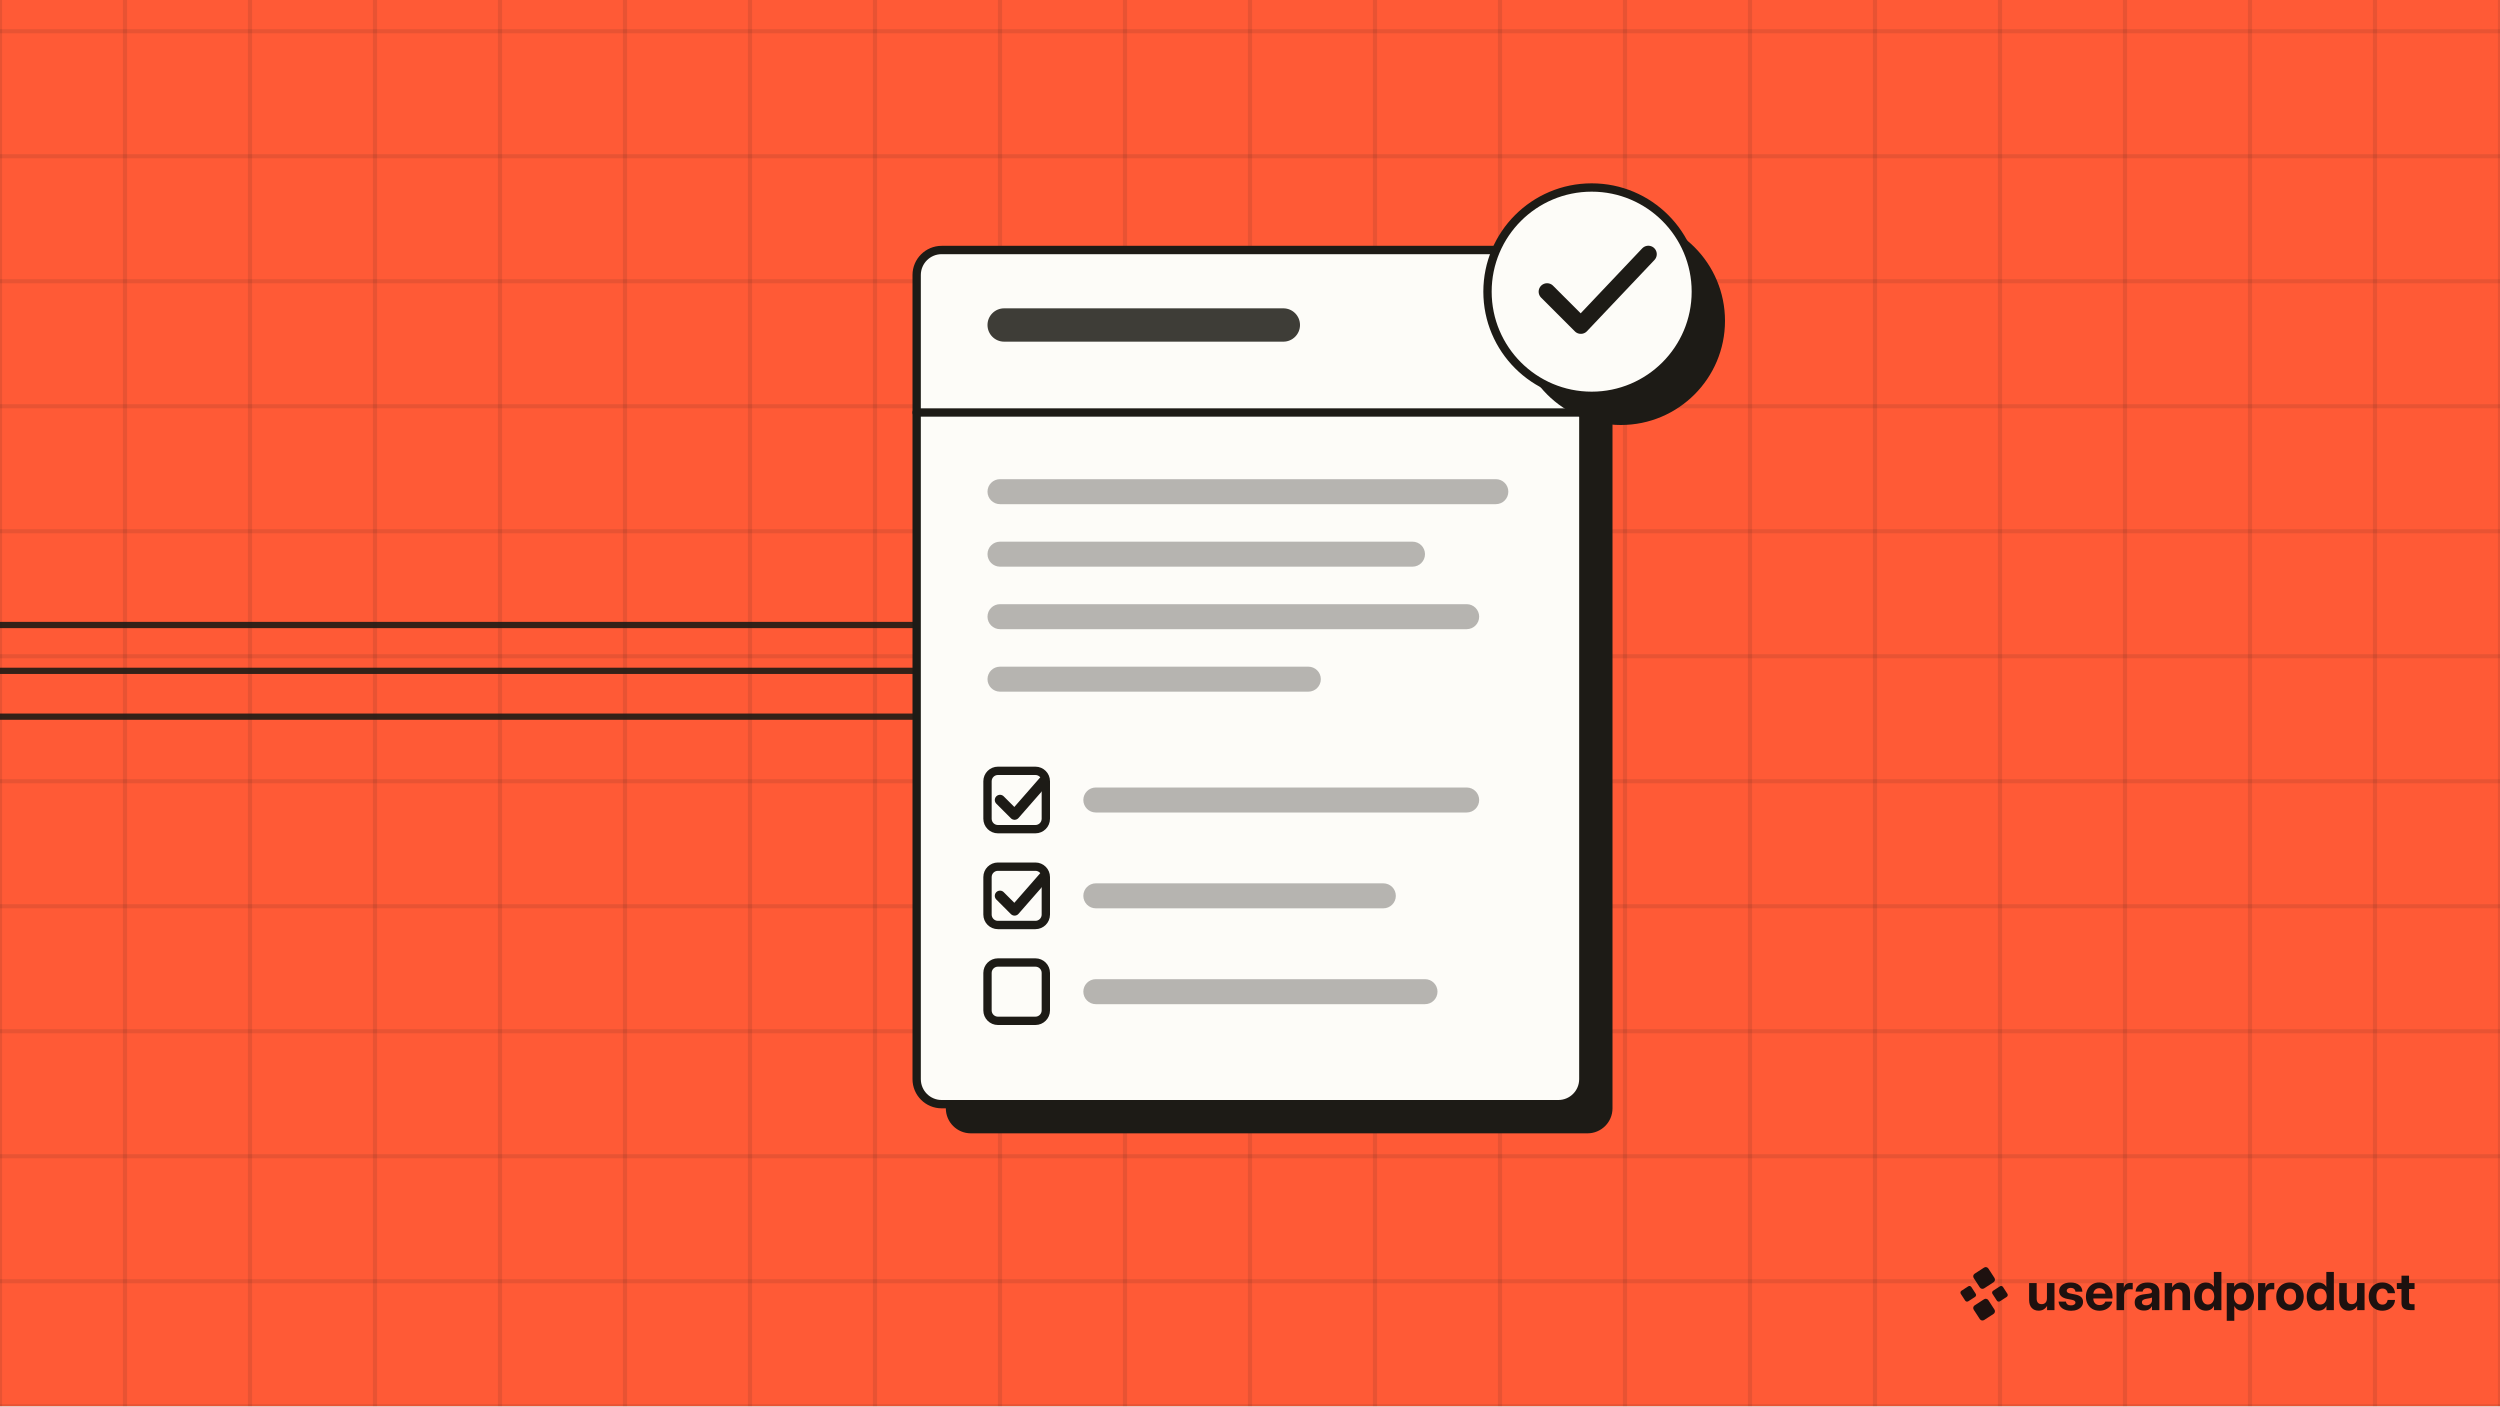
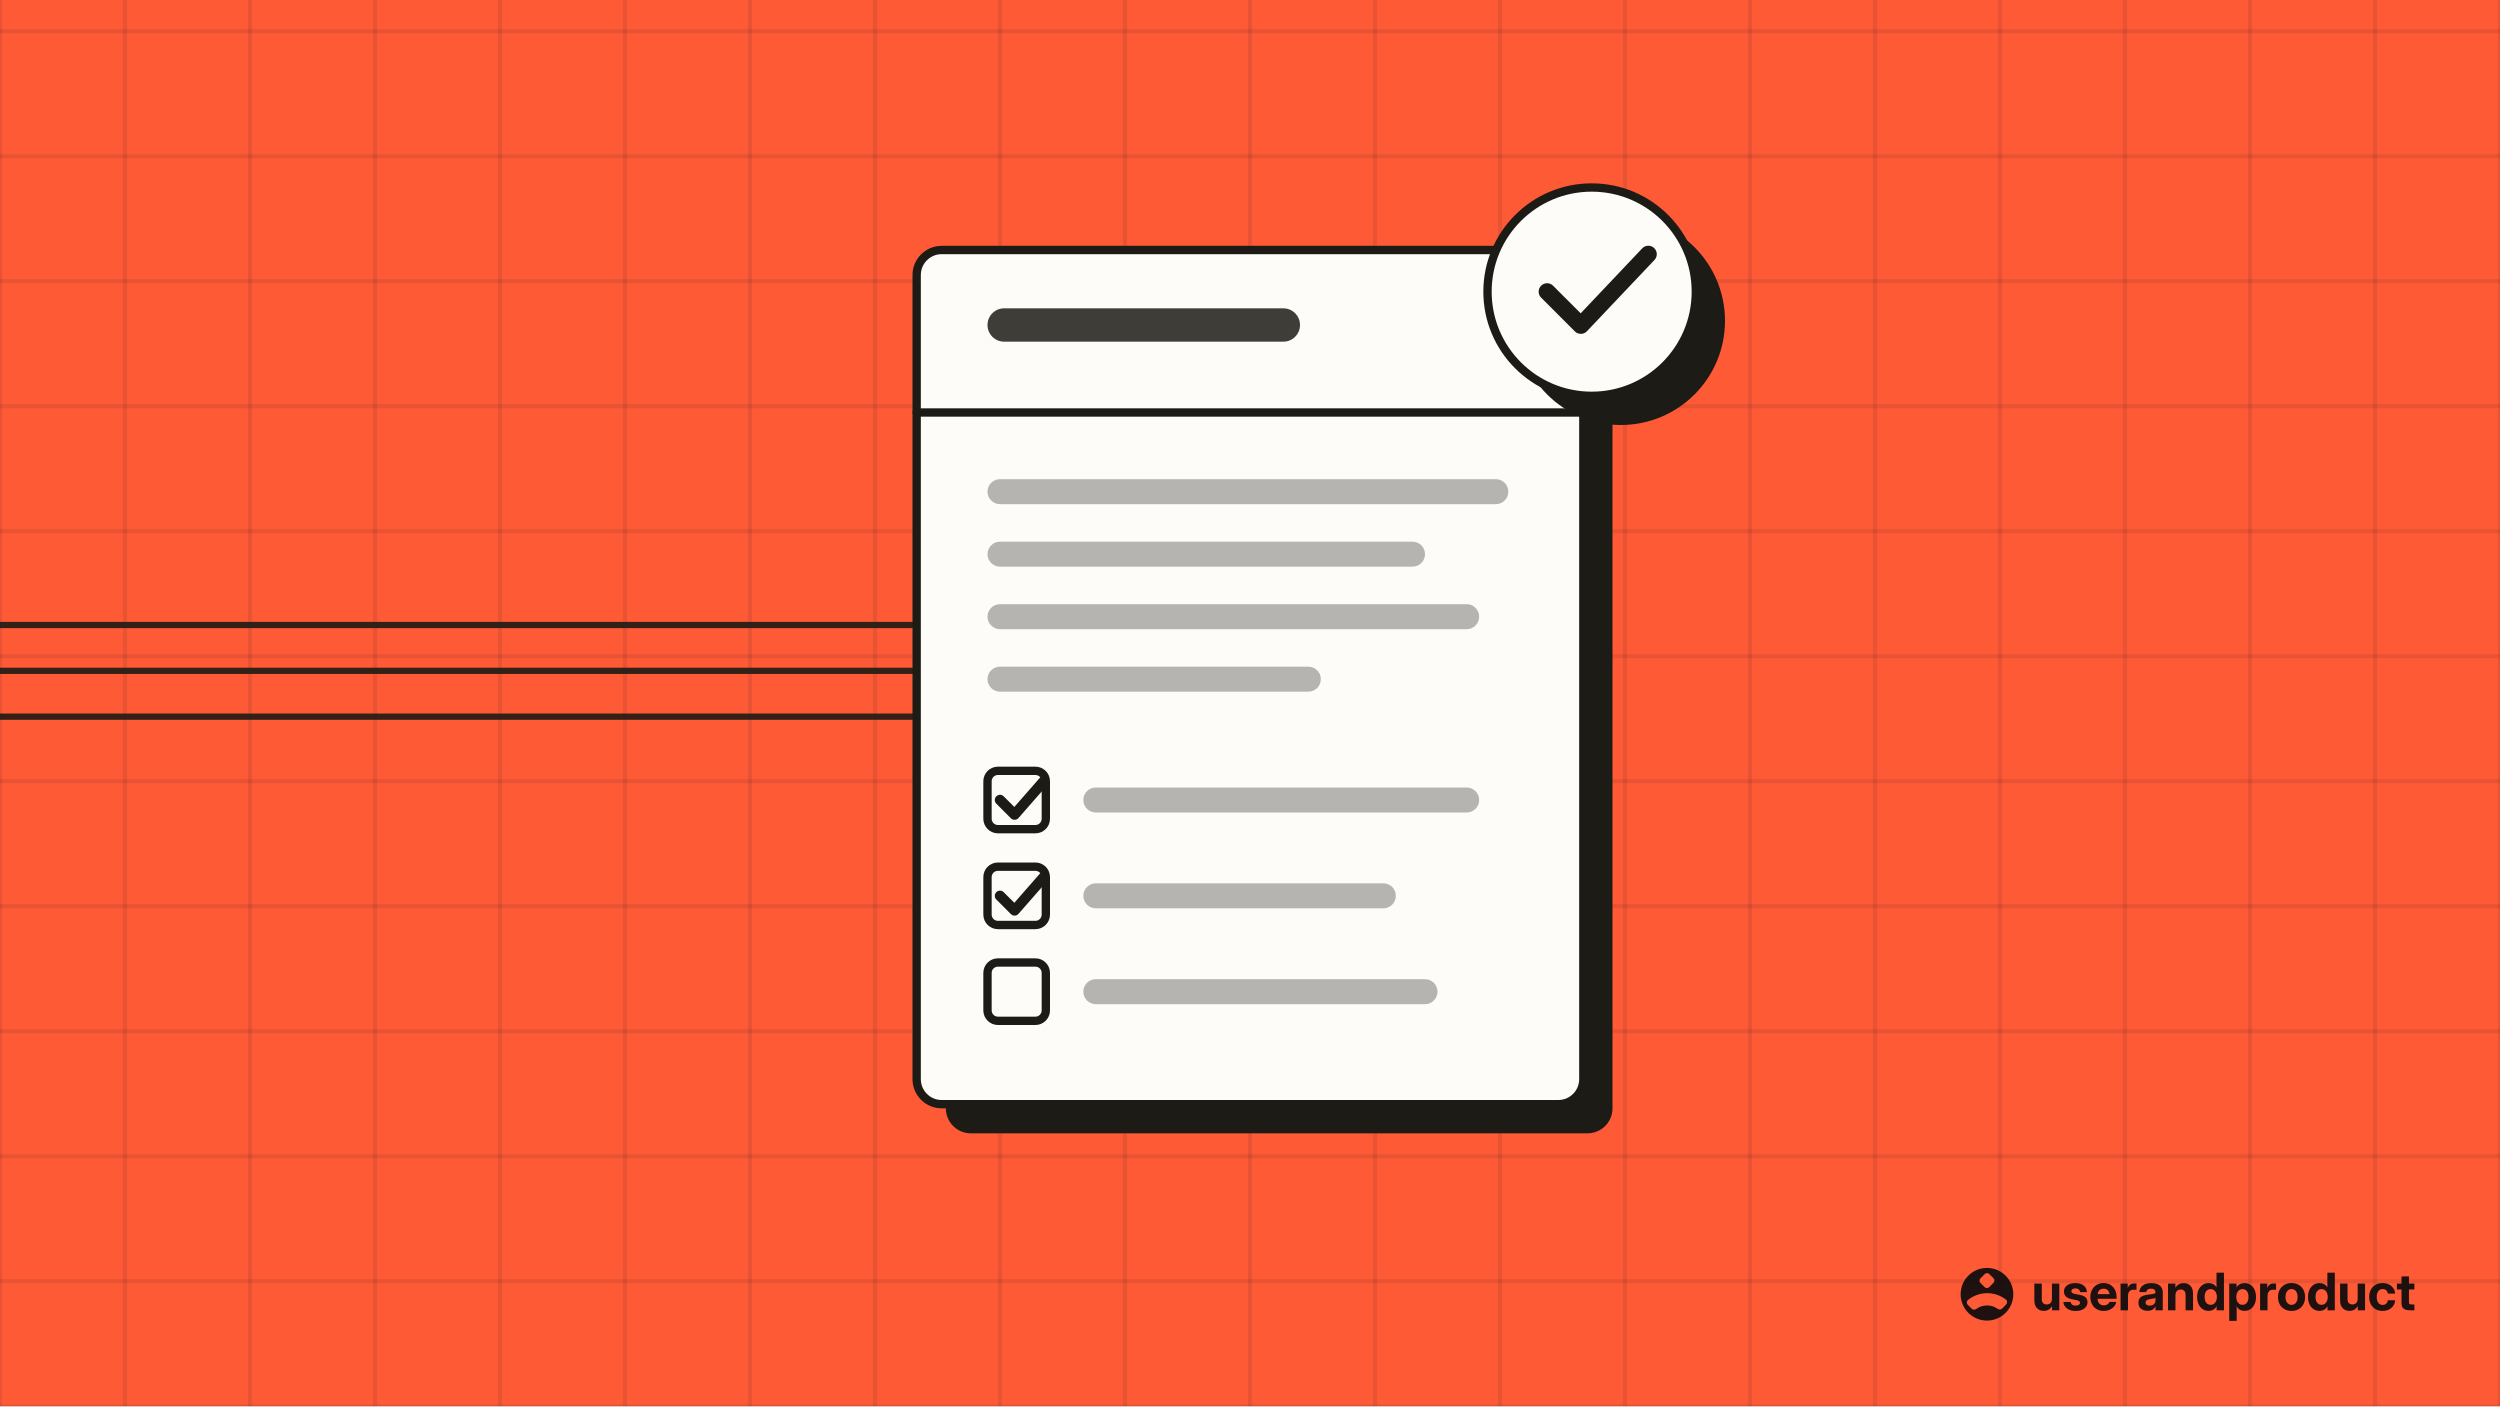
<svg xmlns="http://www.w3.org/2000/svg" viewBox="0 0 1200 675" width="1200" height="675">
  <defs />
  <rect width="1200" height="675" fill="#FF5A36" />
  <g stroke="#1D1B16" stroke-opacity="0.1" stroke-width="2">
    <path d="M0 0V675" />
    <path d="M60 0V675" />
    <path d="M120 0V675" />
    <path d="M180 0V675" />
    <path d="M240 0V675" />
    <path d="M300 0V675" />
    <path d="M360 0V675" />
    <path d="M420 0V675" />
    <path d="M480 0V675" />
    <path d="M540 0V675" />
    <path d="M600 0V675" />
    <path d="M660 0V675" />
    <path d="M720 0V675" />
    <path d="M780 0V675" />
    <path d="M840 0V675" />
    <path d="M900 0V675" />
    <path d="M960 0V675" />
    <path d="M1020 0V675" />
    <path d="M1080 0V675" />
    <path d="M1140 0V675" />
    <path d="M1200 0V675" />
    <path d="M0 15H1200" />
    <path d="M0 75H1200" />
    <path d="M0 135H1200" />
    <path d="M0 195H1200" />
    <path d="M0 255H1200" />
    <path d="M0 315H1200" />
    <path d="M0 375H1200" />
    <path d="M0 435H1200" />
    <path d="M0 495H1200" />
    <path d="M0 555H1200" />
    <path d="M0 615H1200" />
    <path d="M0 675H1200" />
  </g>
  <path d="M0 300H440" stroke="#1D1B16" stroke-opacity="0.9" stroke-width="3" />
  <path d="M0 322H440" stroke="#1D1B16" stroke-opacity="0.9" stroke-width="3" />
  <path d="M0 344H440" stroke="#1D1B16" stroke-opacity="0.9" stroke-width="3" />
  <rect x="440" y="120" width="320" height="410" rx="12" fill="#1D1B16" transform="translate(14 14)" />
  <rect x="440" y="120" width="320" height="410" rx="12" fill="#FDFCF8" stroke="#1D1B16" stroke-width="4" stroke-linejoin="round" />
  <path d="M440 198 H760" fill="none" stroke="#1D1B16" stroke-width="4" stroke-linecap="round" stroke-linejoin="round" />
  <rect x="474" y="148" width="150" height="16" rx="8.0" fill="#1D1B16" fill-opacity="0.85" />
  <rect x="474" y="230" width="250" height="12" rx="6.0" fill="#1D1B16" fill-opacity="0.32" />
  <rect x="474" y="260" width="210" height="12" rx="6.0" fill="#1D1B16" fill-opacity="0.32" />
  <rect x="474" y="290" width="236" height="12" rx="6.0" fill="#1D1B16" fill-opacity="0.32" />
  <rect x="474" y="320" width="160" height="12" rx="6.0" fill="#1D1B16" fill-opacity="0.32" />
  <rect x="474" y="370" width="28" height="28" rx="5" fill="#FDFCF8" stroke="#1D1B16" stroke-width="4" stroke-linejoin="round" />
  <rect x="520" y="378" width="190" height="12" rx="6.0" fill="#1D1B16" fill-opacity="0.32" />
  <path d="M480 384 l7 7 l14 -16" fill="none" stroke="#1D1B16" stroke-width="5" stroke-linecap="round" stroke-linejoin="round" />
  <rect x="474" y="416" width="28" height="28" rx="5" fill="#FDFCF8" stroke="#1D1B16" stroke-width="4" stroke-linejoin="round" />
  <rect x="520" y="424" width="150" height="12" rx="6.0" fill="#1D1B16" fill-opacity="0.32" />
  <path d="M480 430 l7 7 l14 -16" fill="none" stroke="#1D1B16" stroke-width="5" stroke-linecap="round" stroke-linejoin="round" />
  <rect x="474" y="462" width="28" height="28" rx="5" fill="#FDFCF8" stroke="#1D1B16" stroke-width="4" stroke-linejoin="round" />
  <rect x="520" y="470" width="170" height="12" rx="6.0" fill="#1D1B16" fill-opacity="0.32" />
  <circle cx="764" cy="140" r="50" fill="#1D1B16" transform="translate(14 14)" />
  <circle cx="764" cy="140" r="50" fill="#FDFCF8" stroke="#1D1B16" stroke-width="4" stroke-linejoin="round" />
  <path d="M742.6 140.0 l16.2 16.2 l32.4 -34.2" fill="none" stroke="#1D1B16" stroke-width="8.1" stroke-linecap="round" stroke-linejoin="round" />
-   <svg x="940.0" y="607.2" width="220.0" height="27.8" viewBox="-4 -86.01 874 110.42" opacity="0.92">
-     <path fill="#0B0B0C" d="M53.28 -79.27 64.89 -61.41C66.69 -58.63 65.9 -54.92 63.12 -53.11L45.25 -41.5C42.48 -39.7 38.77 -40.5 36.97 -43.26L25.35 -61.14C23.55 -63.92 24.34 -67.63 27.12 -69.43L44.99 -81.03C47.77 -82.85 51.47 -82.05 53.28 -79.27ZM36.97 17.11 25.35 -0.75C23.55 -3.53 24.34 -7.24 27.12 -9.05L44.99 -20.65C47.77 -22.46 51.47 -21.66 53.28 -18.89L64.89 -1.02C66.69 1.76 65.9 5.47 63.12 7.27L45.25 18.88C42.48 20.69 38.77 19.89 36.97 17.11ZM88.28 -25.21 75.41 -16.85C73.41 -15.55 70.74 -16.11 69.44 -18.12L61.08 -30.99C59.79 -32.98 60.35 -35.66 62.36 -36.95L75.23 -45.31C77.22 -46.6 79.89 -46.04 81.19 -44.04L89.55 -31.17C90.84 -29.18 90.28 -26.5 88.28 -25.21ZM1.97 -36.95 14.84 -45.31C16.83 -46.6 19.51 -46.04 20.8 -44.04L29.16 -31.17C30.45 -29.18 29.89 -26.5 27.89 -25.21L15.02 -16.85C13.02 -15.55 10.36 -16.11 9.05 -18.12L0.7 -30.99C-0.6 -32.98 -0.04 -35.66 1.97 -36.95Z" />
-     <path fill="#0B0B0C" d="M468.15 1.07Q461.41 1.07 456.38 -2.29Q451.35 -5.66 448.59 -11.72Q445.83 -17.77 445.83 -25.83Q445.83 -33.74 448.64 -39.79Q451.45 -45.85 456.45 -49.24Q461.46 -52.64 468.05 -52.64Q473.03 -52.64 476.89 -50.61Q480.74 -48.58 483.23 -44.43H483.28V-72.75H497.64V0H483.48V-7.91H483.43Q481.18 -3.42 477.2 -1.17Q473.22 1.07 468.15 1.07ZM682.6 1.07Q675.86 1.07 670.83 -2.29Q665.8 -5.66 663.04 -11.72Q660.29 -17.77 660.29 -25.83Q660.29 -33.74 663.09 -39.79Q665.9 -45.85 670.91 -49.24Q675.91 -52.64 682.5 -52.64Q687.48 -52.64 691.34 -50.61Q695.2 -48.58 697.69 -44.43H697.74V-72.75H712.09V0H697.93V-7.91H697.88Q695.64 -3.42 691.66 -1.17Q687.68 1.07 682.6 1.07ZM507.84 20.41V-51.56H522.05V-44.58H522.2Q524.59 -48.58 528.52 -50.61Q532.45 -52.64 537.48 -52.64Q544.07 -52.64 549.08 -49.24Q554.08 -45.85 556.89 -39.79Q559.7 -33.74 559.7 -25.83Q559.7 -17.77 556.92 -11.72Q554.13 -5.66 549.13 -2.29Q544.12 1.07 537.38 1.07Q526.89 1.07 522.39 -7.71H522.25V20.41H507.84ZM628.4 1.17Q620.59 1.17 614.7 -2.2Q608.82 -5.57 605.52 -11.6Q602.23 -17.63 602.23 -25.73Q602.23 -33.84 605.52 -39.89Q608.82 -45.95 614.7 -49.34Q620.59 -52.73 628.4 -52.73Q636.26 -52.73 642.15 -49.34Q648.03 -45.95 651.33 -39.89Q654.62 -33.84 654.62 -25.73Q654.62 -17.68 651.33 -11.62Q648.03 -5.57 642.15 -2.2Q636.26 1.17 628.4 1.17ZM350.03 0.88Q342.32 0.88 337.31 -2.98Q332.31 -6.84 332.31 -14.55Q332.31 -20.36 335.09 -23.66Q337.87 -26.95 342.46 -28.47Q347.05 -29.98 352.42 -30.47Q359.5 -31.2 362.34 -31.93Q365.17 -32.67 365.17 -35.16V-35.5Q365.17 -38.33 362.92 -40.14Q360.68 -41.94 356.72 -41.94Q352.72 -41.94 350.23 -40.09Q347.74 -38.23 347.49 -35.25H333.97Q334.45 -43.21 340.51 -47.92Q346.56 -52.64 357.16 -52.64Q367.76 -52.64 373.57 -47.92Q379.38 -43.21 379.38 -34.96V0H365.31V-7.28H365.12Q363.07 -3.52 359.5 -1.32Q355.94 0.88 350.03 0.88ZM265.07 1.17Q257.26 1.17 251.47 -2.29Q245.69 -5.76 242.49 -11.84Q239.29 -17.92 239.29 -25.73Q239.29 -33.59 242.54 -39.7Q245.78 -45.8 251.5 -49.27Q257.21 -52.73 264.58 -52.73Q272.2 -52.73 277.89 -49.34Q283.58 -45.95 286.77 -39.92Q289.97 -33.89 289.97 -26.03V-22.17H253.3Q253.5 -16.46 256.67 -13.04Q259.85 -9.62 265.51 -9.62Q269.71 -9.62 272.52 -11.43Q275.32 -13.23 276.3 -16.21H289.44Q288.51 -11.08 285.09 -7.18Q281.67 -3.27 276.5 -1.05Q271.32 1.17 265.07 1.17ZM403.94 -28.66V0H389.53V-51.56H403.69V-43.46Q406.33 -47.85 410.29 -50.24Q414.24 -52.64 419.81 -52.64Q428.01 -52.64 432.94 -47.34Q437.87 -42.04 437.87 -32.28V0H423.52V-29.64Q423.52 -34.81 421.03 -37.52Q418.54 -40.23 414.04 -40.23Q409.6 -40.23 406.77 -37.45Q403.94 -34.67 403.94 -28.66ZM149.1 1.07Q140.85 1.07 135.92 -4.22Q130.99 -9.52 130.99 -19.29V-51.56H145.39V-21.92Q145.39 -16.75 147.86 -14.04Q150.32 -11.33 154.87 -11.33Q159.31 -11.33 162.14 -14.11Q164.97 -16.89 164.97 -22.9V-51.56H179.33V0H165.22V-8.11Q162.58 -3.71 158.62 -1.32Q154.67 1.07 149.1 1.07ZM740.41 1.07Q732.16 1.07 727.23 -4.22Q722.3 -9.52 722.3 -19.29V-51.56H736.7V-21.92Q736.7 -16.75 739.17 -14.04Q741.63 -11.33 746.17 -11.33Q750.62 -11.33 753.45 -14.11Q756.28 -16.89 756.28 -22.9V-51.56H770.64V0H756.53V-8.11Q753.89 -3.71 749.93 -1.32Q745.98 1.07 740.41 1.07ZM210.97 1.27Q200.91 1.27 194.34 -3.32Q187.78 -7.91 187.09 -16.21H201.25Q201.64 -12.84 204.08 -10.94Q206.53 -9.03 210.72 -9.03Q214.73 -9.03 217.02 -10.55Q219.32 -12.06 219.32 -14.45Q219.32 -16.5 217.54 -17.75Q215.75 -18.99 212.63 -19.63L203.6 -21.39Q188.26 -24.32 188.26 -36.43Q188.26 -43.75 194.17 -48.19Q200.08 -52.64 210.14 -52.64Q220.15 -52.64 226.25 -47.95Q232.36 -43.26 232.55 -35.21H219.22Q219.17 -38.28 216.75 -40.36Q214.34 -42.43 210.53 -42.43Q206.82 -42.43 204.72 -40.84Q202.62 -39.26 202.62 -36.96Q202.62 -34.96 204.25 -33.69Q205.89 -32.42 208.87 -31.79L218.63 -29.88Q226.45 -28.37 230.13 -24.93Q233.82 -21.48 233.82 -15.77Q233.82 -10.64 230.91 -6.81Q228.01 -2.98 222.86 -0.85Q217.71 1.27 210.97 1.27ZM804.47 1.17Q796.71 1.17 790.9 -2.22Q785.09 -5.62 781.84 -11.69Q778.6 -17.77 778.6 -25.73Q778.6 -33.74 781.84 -39.82Q785.09 -45.9 790.9 -49.32Q796.71 -52.73 804.47 -52.73Q811.26 -52.73 816.56 -50.12Q821.86 -47.51 825.06 -42.9Q828.25 -38.28 828.69 -32.28H814.78Q814.19 -36.23 811.58 -38.67Q808.97 -41.11 804.67 -41.11Q799.25 -41.11 796.17 -36.96Q793.1 -32.81 793.1 -25.73Q793.1 -18.7 796.17 -14.58Q799.25 -10.45 804.67 -10.45Q809.02 -10.45 811.51 -12.89Q814 -15.33 814.68 -19.38H828.69Q828.4 -13.43 825.23 -8.79Q822.05 -4.15 816.71 -1.49Q811.36 1.17 804.47 1.17ZM866 -51.56V-40.28H855.45V-15.92Q855.45 -13.28 856.5 -12.28Q857.55 -11.28 860.48 -11.28H866V0H857.6Q849.1 0 845.08 -3.32Q841.05 -6.64 841.05 -13.67V-40.28H832.16V-51.56H841.05V-65.62H855.45V-51.56H866ZM297.69 0V-51.56H311.55V-42.77H311.7Q313.12 -47.41 316.14 -49.66Q319.17 -51.9 324.3 -51.9Q325.57 -51.9 326.62 -51.86Q327.67 -51.81 328.55 -51.81V-39.55Q327.77 -39.6 325.96 -39.7Q324.15 -39.79 322.35 -39.79Q317.9 -39.79 315 -36.77Q312.09 -33.74 312.09 -27.93V0H297.69ZM567.61 0V-51.56H581.48V-42.77H581.62Q583.04 -47.41 586.07 -49.66Q589.09 -51.9 594.22 -51.9Q595.49 -51.9 596.54 -51.86Q597.59 -51.81 598.47 -51.81V-39.55Q597.69 -39.6 595.88 -39.7Q594.07 -39.79 592.27 -39.79Q587.82 -39.79 584.92 -36.77Q582.01 -33.74 582.01 -27.93V0H567.61ZM533.67 -10.64Q538.9 -10.64 542.05 -14.62Q545.2 -18.6 545.2 -25.83Q545.2 -33.06 542.05 -37.04Q538.9 -41.02 533.67 -41.02Q528.2 -41.02 524.88 -36.87Q521.56 -32.71 521.56 -25.83Q521.56 -18.9 524.88 -14.77Q528.2 -10.64 533.67 -10.64ZM471.86 -10.64Q477.33 -10.64 480.65 -14.77Q483.97 -18.9 483.97 -25.83Q483.97 -32.71 480.65 -36.87Q477.33 -41.02 471.86 -41.02Q466.63 -41.02 463.48 -37.04Q460.33 -33.06 460.33 -25.83Q460.33 -18.6 463.48 -14.62Q466.63 -10.64 471.86 -10.64ZM686.31 -10.64Q691.78 -10.64 695.1 -14.77Q698.42 -18.9 698.42 -25.83Q698.42 -32.71 695.1 -36.87Q691.78 -41.02 686.31 -41.02Q681.09 -41.02 677.94 -37.04Q674.79 -33.06 674.79 -25.83Q674.79 -18.6 677.94 -14.62Q681.09 -10.64 686.31 -10.64ZM628.4 -10.5Q633.67 -10.5 636.9 -14.53Q640.12 -18.55 640.12 -25.73Q640.12 -32.96 636.9 -37.01Q633.67 -41.06 628.4 -41.06Q623.18 -41.06 619.95 -37.01Q616.73 -32.96 616.73 -25.73Q616.73 -18.55 619.95 -14.53Q623.18 -10.5 628.4 -10.5ZM354.03 -9.13Q359.21 -9.13 362.24 -11.89Q365.27 -14.65 365.27 -18.85V-24.02Q364.04 -23.34 361.21 -22.78Q358.38 -22.22 354.91 -21.68Q351.2 -21.09 348.64 -19.56Q346.08 -18.02 346.08 -14.94Q346.08 -12.21 348.25 -10.67Q350.42 -9.13 354.03 -9.13ZM253.4 -31.35H276.4Q275.86 -36.18 272.81 -38.99Q269.76 -41.8 264.87 -41.8Q260.04 -41.8 257.01 -38.99Q253.99 -36.18 253.4 -31.35Z" />
+   <svg x="940.0" y="607.6" width="220.0" height="27.4" viewBox="-4 -86 885.6 110.4">
+     <g transform="translate(-5.1 -87.1) scale(0.0584)">
+       <path fill="#FF5A36" d="M1595.8,1298.3c46.5-46.8,41.8-123.9-10.2-164.4-142.3-110.7-308-177.5-479-200.5h-.1c-267.4-36-547.8,35-772.4,212.3-51.6,40.8-55.8,117.6-9.3,164.1l130.3,130.3c38.5,38.5,99.6,43.6,143.5,11.2,214.8-158.6,507.6-161,720.2-6,43.8,31.9,104.4,26.8,142.6-11.7l134.5-135.4Z" />
+       <path fill="#FF5A36" d="M1176.4,429.5l-138.2-138.2c-41.9-41.9-109.9-41.9-151.9,0l-142.2,142.2c-41.9,41.9-41.9,109.9,0,151.9l138.2,138.2c41.9,41.9,109.9,41.9,151.8,0l142.3-142.2c42-41.9,42-109.9,0-151.9Z" />
+     </g>
+     <g opacity="0.92">
+       <g transform="translate(-5.1 -87.1) scale(0.0584)">
+         <path fill="#0B0B0C" fill-rule="evenodd" d="M960 88a872 872 0 0 1 872 872a872 872 0 0 1-872 872a872 872 0 0 1-872-872a872 872 0 0 1 872-872ZM1595.8,1298.3c46.5-46.8,41.8-123.9-10.2-164.4-142.3-110.7-308-177.5-479-200.5h-.1c-267.4-36-547.8,35-772.4,212.3-51.6,40.8-55.8,117.6-9.3,164.1l130.3,130.3c38.5,38.5,99.6,43.6,143.5,11.2,214.8-158.6,507.6-161,720.2-6,43.8,31.9,104.4,26.8,142.6-11.7l134.5-135.4ZM1176.4,429.5l-138.2-138.2c-41.9-41.9-109.9-41.9-151.9,0l-142.2,142.2c-41.9,41.9-41.9,109.9,0,151.9l138.2,138.2c41.9,41.9,109.9,41.9,151.8,0l142.3-142.2c42-41.9,42-109.9,0-151.9Z" />
+       </g>
+       <path fill="#0B0B0C" transform="translate(142.6 0)" d="m337.2 1.1q-6.8 0-11.8-3.4q-5-3.4-7.8-9.5q-2.8-6-2.8-14q0-7.9 2.8-14q2.9-6 7.9-9.4q5-3.4 11.6-3.4q4.9 0 8.8 2q3.9 2 6.3 6.2l0.1 0l0-28.4l14.4 0l0 72.8l-14.2 0l0-7.9l-0.1 0q-2.2 4.5-6.2 6.7q-4 2.3-9 2.3zm214.4 0q-6.7 0-11.8-3.4q-5-3.4-7.8-9.5q-2.7-6-2.7-14q0-7.9 2.8-14q2.8-6 7.8-9.4q5-3.4 11.6-3.4q5 0 8.9 2q3.8 2 6.3 6.2l0 0l0-28.4l14.4 0l0 72.8l-14.2 0l0-7.9l0 0q-2.3 4.5-6.3 6.7q-3.9 2.3-9 2.3zm-174.7 19.3l0-72l14.2 0l0 7l0.1 0q2.4-4 6.4-6q3.9-2 8.9-2q6.6 0 11.6 3.4q5 3.4 7.8 9.4q2.8 6.1 2.8 14q0 8-2.8 14q-2.8 6.1-7.8 9.5q-5 3.4-11.7 3.4q-10.5 0-15-8.8l-0.1 0l0 28.1zm120.5-19.2q-7.8 0-13.7-3.4q-5.9-3.4-9.2-9.4q-3.3-6-3.3-14.1q0-8.1 3.3-14.1q3.3-6.1 9.2-9.5q5.9-3.4 13.7-3.4q7.9 0 13.8 3.4q5.8 3.4 9.1 9.5q3.3 6 3.3 14.1q0 8-3.3 14.1q-3.3 6-9.1 9.4q-5.9 3.4-13.8 3.4zm-278.4-0.3q-7.7 0-12.7-3.9q-5-3.8-5-11.6q0-5.8 2.8-9.1q2.8-3.3 7.4-4.8q4.6-1.5 9.9-2q7.1-0.7 10-1.5q2.8-0.7 2.8-3.2l0-0.3q0-2.8-2.2-4.6q-2.3-1.8-6.3-1.8q-4 0-6.5 1.9q-2.5 1.8-2.7 4.7l-13.5 0q0.5-7.9 6.6-12.6q6-4.7 16.6-4.7q10.6 0 16.4 4.7q5.8 4.7 5.8 12.9l0 35l-14.1 0l0-7.3l-0.2 0q-2 3.8-5.5 6q-3.6 2.2-9.6 2.2zm-84.9 0.3q-7.8 0-13.6-3.5q-5.8-3.5-9-9.5q-3.2-6.1-3.2-13.9q0-7.9 3.3-14q3.2-6.1 8.9-9.5q5.7-3.5 13.1-3.5q7.6 0 13.3 3.4q5.7 3.4 8.9 9.4q3.2 6 3.2 13.9l0 3.8l-36.7 0q0.2 5.7 3.4 9.2q3.2 3.4 8.8 3.4q4.2 0 7-1.8q2.8-1.8 3.8-4.8l13.1 0q-0.9 5.1-4.3 9q-3.4 3.9-8.6 6.2q-5.2 2.2-11.4 2.2zm138.8-29.9l0 28.7l-14.4 0l0-51.6l14.2 0l0 8.1q2.6-4.4 6.6-6.7q4-2.4 9.5-2.4q8.2 0 13.2 5.3q4.9 5.3 4.9 15l0 32.3l-14.4 0l0-29.6q0-5.2-2.5-7.9q-2.5-2.7-6.9-2.7q-4.5 0-7.3 2.8q-2.9 2.7-2.9 8.7zm-254.8 29.8q-8.2 0-13.1-5.3q-5-5.3-5-15.1l0-32.3l14.4 0l0 29.7q0 5.2 2.4 7.9q2.5 2.7 7.1 2.7q4.4 0 7.3-2.8q2.8-2.8 2.8-8.8l0-28.7l14.3 0l0 51.6l-14.1 0l0-8.1q-2.6 4.4-6.6 6.8q-3.9 2.4-9.5 2.4zm591.3 0q-8.2 0-13.2-5.3q-4.9-5.3-4.9-15.1l0-32.3l14.4 0l0 29.7q0 5.2 2.5 7.9q2.4 2.7 7 2.7q4.4 0 7.2-2.8q2.9-2.8 2.9-8.8l0-28.7l14.3 0l0 51.6l-14.1 0l0-8.1q-2.6 4.4-6.5 6.8q-4 2.4-9.6 2.4zm-529.4 0.2q-10.1 0-16.6-4.6q-6.6-4.6-7.3-12.9l14.2 0q0.4 3.4 2.8 5.3q2.4 1.9 6.6 1.9q4 0 6.3-1.6q2.3-1.5 2.3-3.9q0-2-1.7-3.3q-1.8-1.2-5-1.8l-9-1.8q-15.3-2.9-15.3-15q0-7.4 5.9-11.8q5.9-4.4 16-4.4q10 0 16.1 4.6q6.1 4.7 6.3 12.8l-13.4 0q0-3.1-2.4-5.2q-2.5-2-6.3-2q-3.7 0-5.8 1.6q-2.1 1.5-2.1 3.8q0 2 1.6 3.3q1.7 1.3 4.7 1.9l9.7 1.9q7.9 1.5 11.6 4.9q3.6 3.5 3.6 9.2q0 5.2-2.9 9q-2.9 3.8-8.1 6q-5.1 2.1-11.8 2.1zm593.5-0.1q-7.8 0-13.6-3.4q-5.8-3.4-9.1-9.5q-3.2-6.1-3.2-14q0-8 3.2-14.1q3.3-6.1 9.1-9.5q5.8-3.4 13.6-3.4q6.8 0 12.1 2.6q5.3 2.6 8.5 7.2q3.2 4.6 3.6 10.6l-13.9 0q-0.6-3.9-3.2-6.3q-2.6-2.5-6.9-2.5q-5.4 0-8.5 4.1q-3.1 4.2-3.1 11.3q0 7 3.1 11.1q3.1 4.2 8.5 4.2q4.3 0 6.8-2.4q2.5-2.5 3.2-6.6l14 0q-0.3 6-3.5 10.6q-3.1 4.6-8.4 7.3q-5.4 2.7-12.3 2.7zm61.5-52.8l0 11.3l-10.5 0l0 24.4q0 2.6 1.1 3.6q1 1 3.9 1l5.5 0l0 11.3l-8.4 0q-8.5 0-12.5-3.3q-4-3.3-4-10.4l0-26.6l-8.9 0l0-11.3l8.9 0l0-14l14.4 0l0 14zm-568.3 51.6l0-51.6l13.9 0l0 8.8l0.1 0q1.4-4.6 4.5-6.8q3-2.3 8.1-2.3q1.3 0 2.3 0.1q1.1 0 2 0l0 12.2q-0.8 0-2.6-0.1q-1.8-0.1-3.6-0.1q-4.5 0-7.4 3q-2.9 3.1-2.9 8.9l0 27.9zm269.9 0l0-51.6l13.9 0l0 8.8l0.1 0q1.5-4.6 4.5-6.8q3-2.3 8.1-2.3q1.3 0 2.4 0.1q1 0 1.9 0l0 12.2q-0.8 0-2.6-0.1q-1.8-0.1-3.6-0.1q-4.5 0-7.4 3q-2.9 3.1-2.9 8.9l0 27.9zm-33.9-10.6q5.2 0 8.3-4q3.2-4 3.2-11.2q0-7.3-3.2-11.2q-3.1-4-8.3-4q-5.5 0-8.8 4.2q-3.3 4.1-3.3 11q0 6.9 3.3 11q3.3 4.2 8.8 4.2zm-61.8 0q5.4 0 8.7-4.2q3.4-4.1 3.4-11q0-6.9-3.4-11q-3.3-4.2-8.7-4.2q-5.3 0-8.5 4q-3.1 3.9-3.1 11.2q0 7.2 3.1 11.2q3.2 4 8.5 4zm214.4 0q5.5 0 8.8-4.2q3.3-4.1 3.3-11q0-6.9-3.3-11q-3.3-4.2-8.8-4.2q-5.2 0-8.3 4q-3.2 3.9-3.2 11.2q0 7.2 3.2 11.2q3.1 4 8.3 4zm-57.9 0.1q5.3 0 8.5-4.1q3.2-4 3.2-11.1q0-7.3-3.2-11.3q-3.2-4.1-8.5-4.1q-5.2 0-8.4 4.1q-3.3 4-3.3 11.3q0 7.1 3.3 11.1q3.2 4.1 8.4 4.1zm-274.4 1.4q5.2 0 8.2-2.7q3.1-2.8 3.1-7l0-5.2q-1.2 0.7-4.1 1.2q-2.8 0.6-6.3 1.1q-3.7 0.6-6.3 2.1q-2.5 1.6-2.5 4.7q0 2.7 2.1 4.3q2.2 1.5 5.8 1.5zm-100.6-22.2l23 0q-0.5-4.9-3.6-7.7q-3-2.8-7.9-2.8q-4.8 0-7.9 2.8q-3 2.8-3.6 7.7z" />
+     </g>
  </svg>
</svg>
